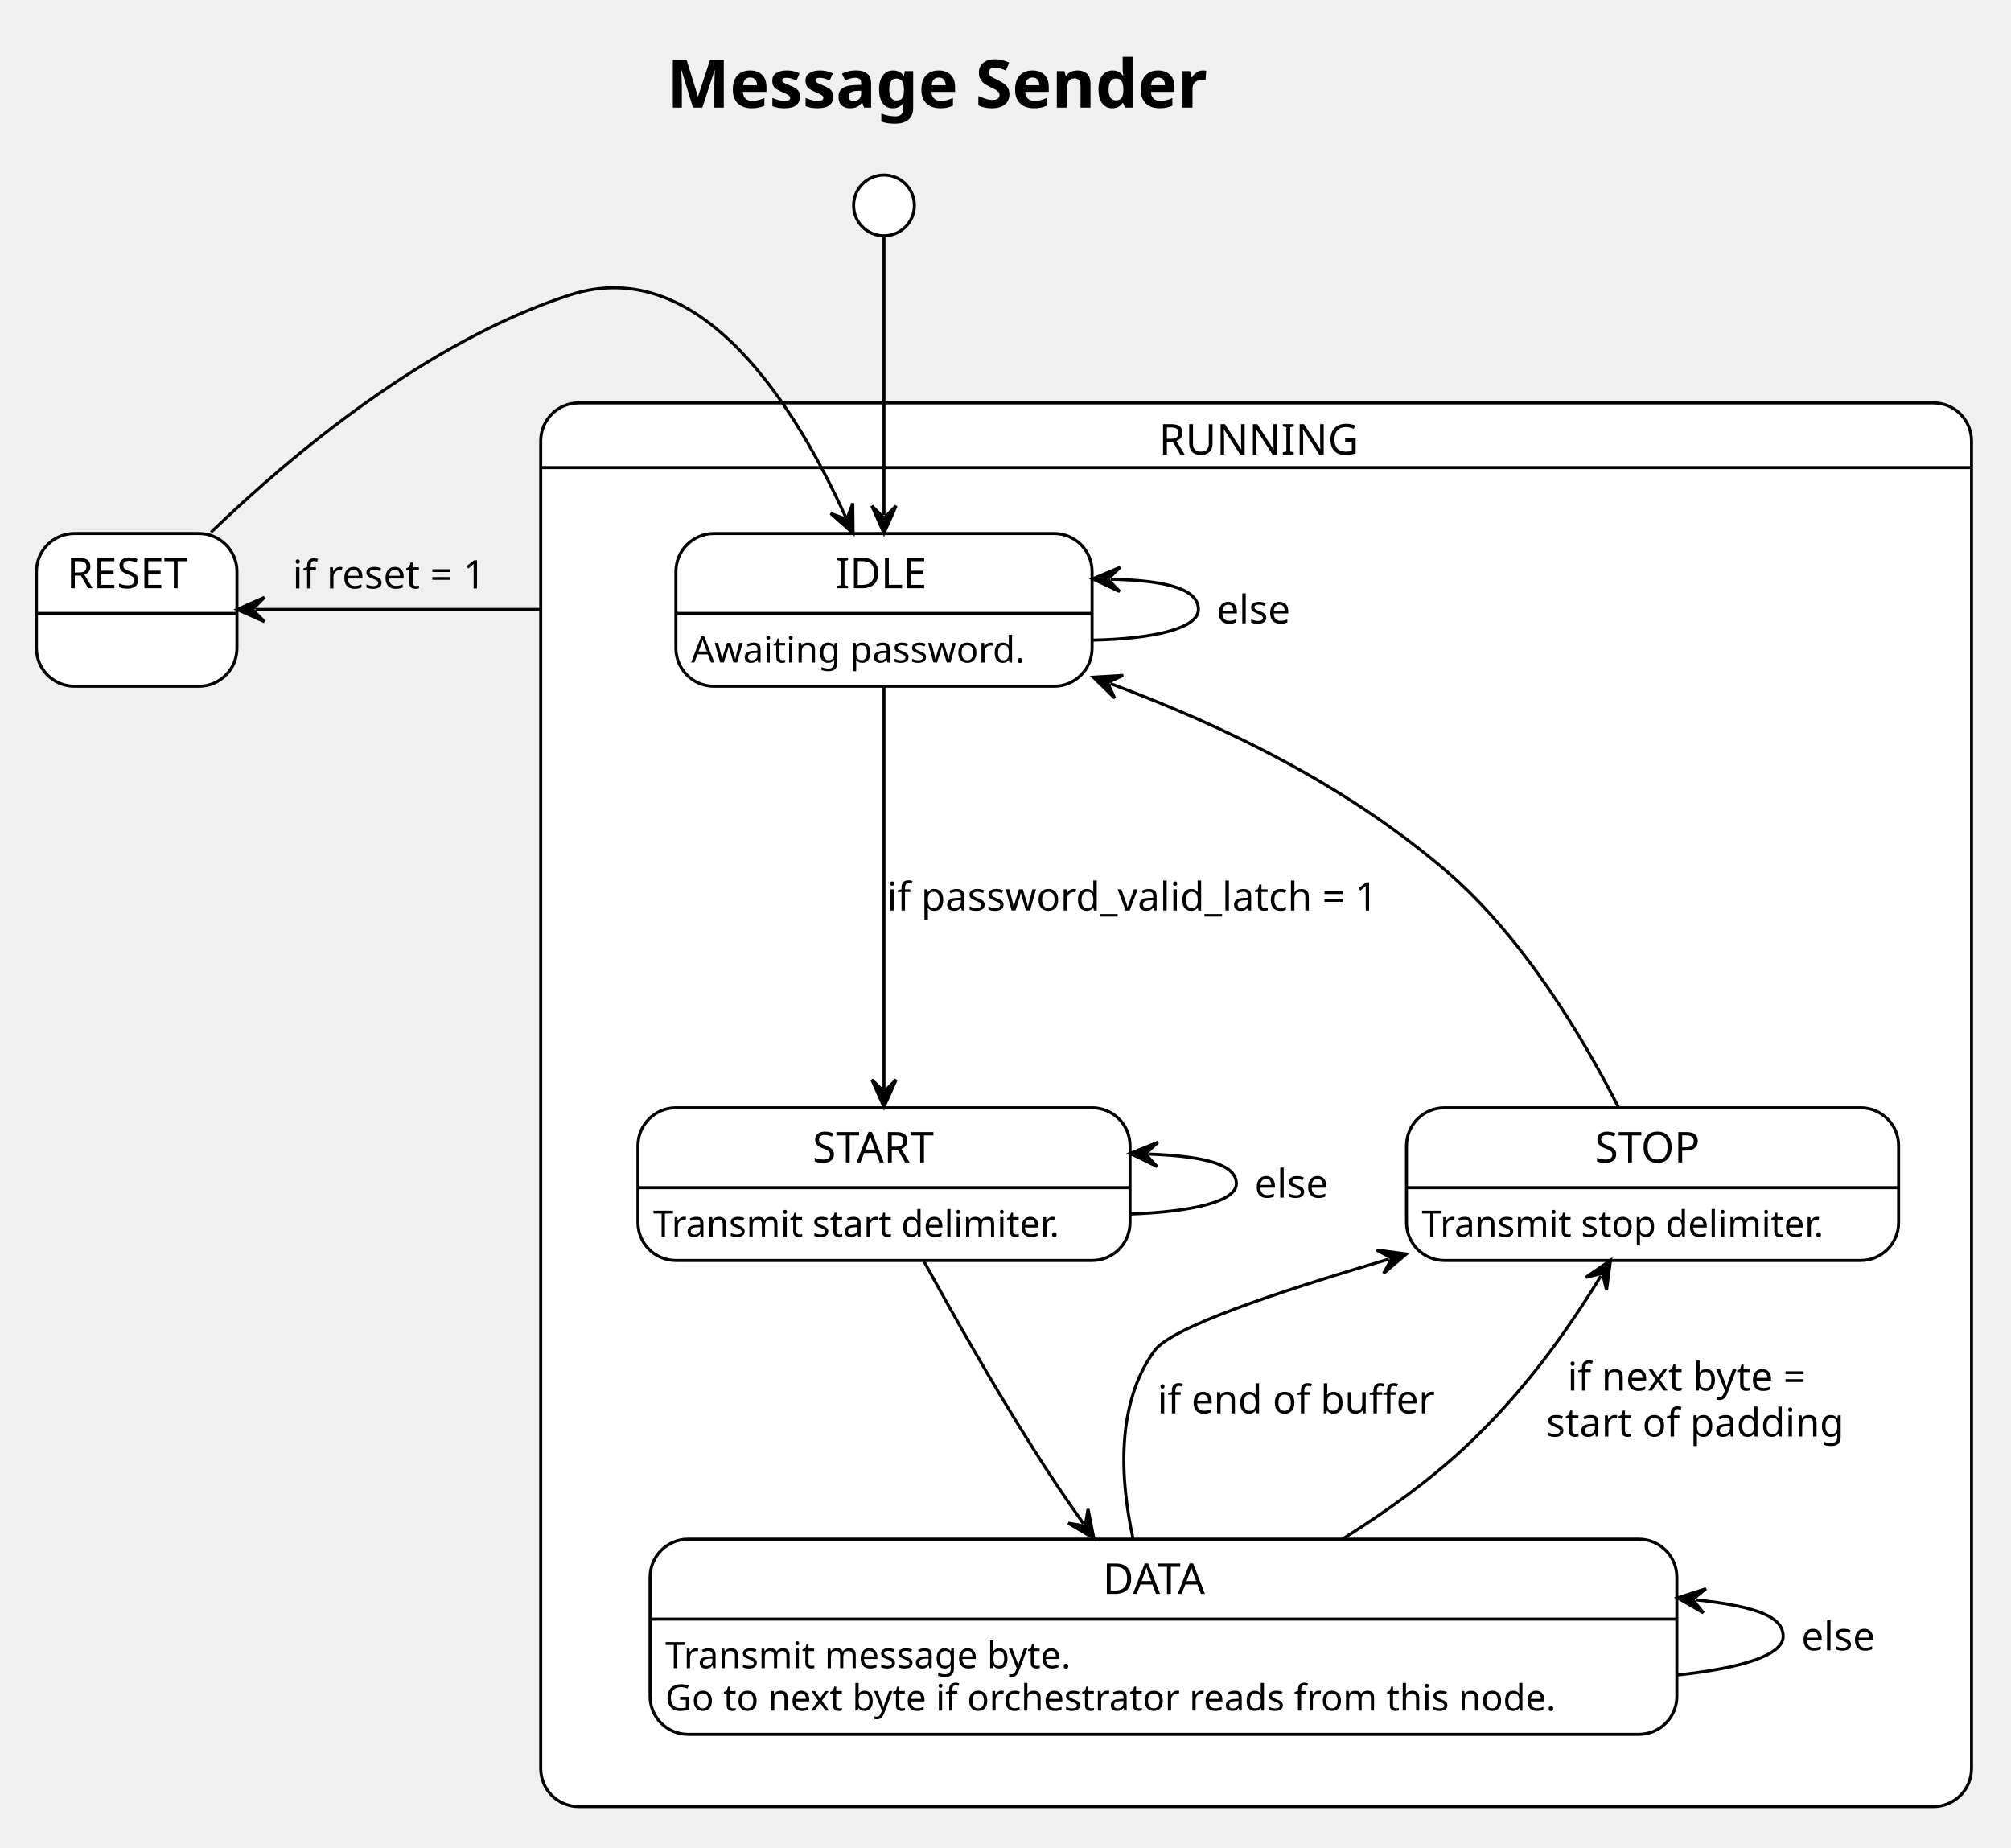
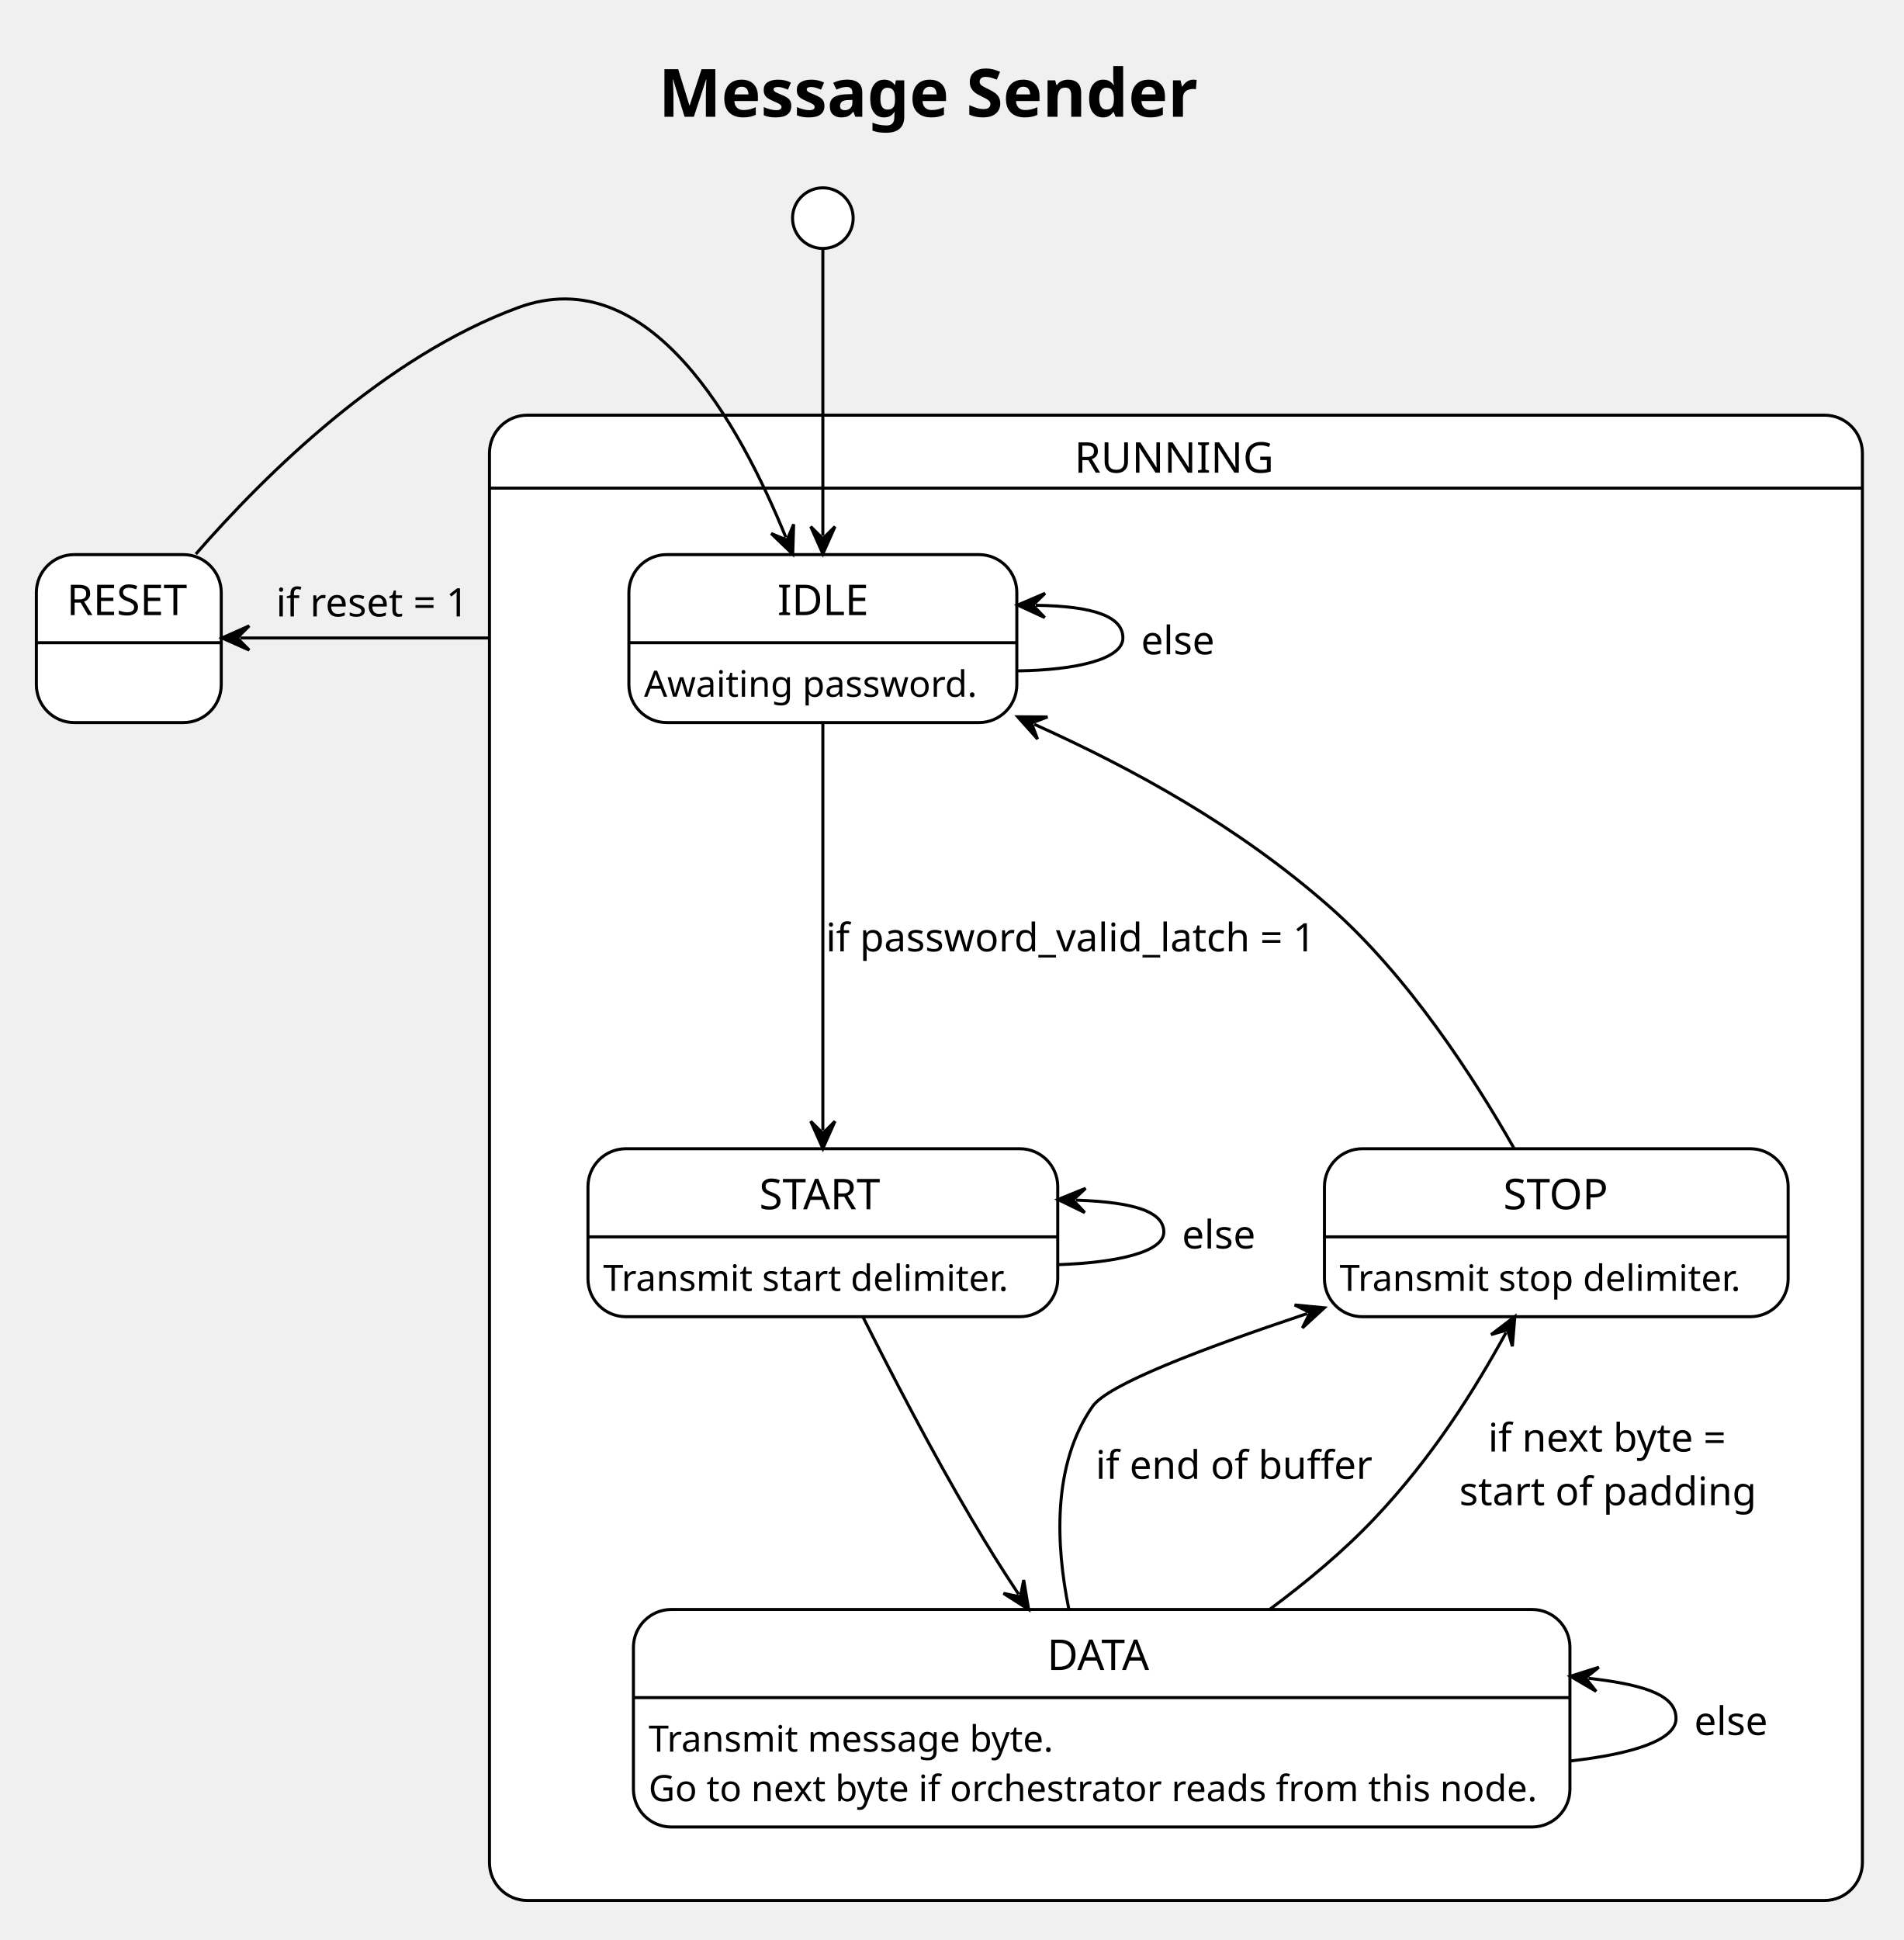
- <svg xmlns="http://www.w3.org/2000/svg" contentStyleType="text/css" height="608px" preserveAspectRatio="none" style="width:662px;height:608px;background:#FFFFFF;" version="1.1" viewBox="0 0 662 608" width="662px" zoomAndPan="magnify">
+ <svg xmlns="http://www.w3.org/2000/svg" contentStyleType="text/css" height="640px" preserveAspectRatio="none" style="width:628px;height:640px;background:#FFFFFF;" version="1.1" viewBox="0 0 628 640" width="628px" zoomAndPan="magnify">
  <defs />
  <g>
-     <text fill="#000000" font-family="Verdana" font-size="22" font-weight="bold" lengthAdjust="spacing" textLength="208" x="219.5" y="35.421">Message Sender</text>
+     <text fill="#000000" font-family="Verdana" font-size="22" font-weight="bold" lengthAdjust="spacing" textLength="178" x="217.25" y="38.518">Message Sender</text>
    <g id="cluster_RUNNING">
-       <path d="M190.5,132.609 L636.5,132.609 A12.5,12.5 0 0 1 649,145.109 L649,153.906 L178,153.906 L178,145.109 A12.5,12.5 0 0 1 190.5,132.609 " fill="#FFFFFF" style="stroke:#FFFFFF;stroke-width:1.0;" />
-       <path d="M178,153.906 L649,153.906 L649,582.109 A12.5,12.5 0 0 1 636.5,594.609 L190.5,594.609 A12.5,12.5 0 0 1 178,582.109 L178,153.906 " fill="#FFFFFF" style="stroke:#FFFFFF;stroke-width:1.0;" />
-       <rect fill="none" height="462" rx="12.5" ry="12.5" style="stroke:#000000;stroke-width:1.0;" width="471" x="178" y="132.609" />
-       <line style="stroke:#000000;stroke-width:1.0;" x1="178" x2="649" y1="153.906" y2="153.906" />
-       <text fill="#000000" font-family="Verdana" font-size="14" lengthAdjust="spacing" textLength="64" x="381.5" y="149.605">RUNNING</text>
+       <path d="M174,136.964 L602,136.964 A12.5,12.5 0 0 1 614.5,149.464 L614.5,161.032 L161.5,161.032 L161.5,149.464 A12.5,12.5 0 0 1 174,136.964 " fill="#FFFFFF" style="stroke:#FFFFFF;stroke-width:1.0;" />
+       <path d="M161.5,161.032 L614.5,161.032 L614.5,614.464 A12.5,12.5 0 0 1 602,626.964 L174,626.964 A12.5,12.5 0 0 1 161.5,614.464 L161.5,161.032 " fill="#FFFFFF" style="stroke:#FFFFFF;stroke-width:1.0;" />
+       <rect fill="none" height="490" rx="12.5" ry="12.5" style="stroke:#000000;stroke-width:1.0;" width="453" x="161.5" y="136.964" />
+       <line style="stroke:#000000;stroke-width:1.0;" x1="161.5" x2="614.5" y1="161.032" y2="161.032" />
+       <text fill="#000000" font-family="Verdana" font-size="14" lengthAdjust="spacing" textLength="67" x="354.5" y="155.93">RUNNING</text>
    </g>
    <g id="RUNNING.IDLE">
-       <rect fill="#FFFFFF" height="50.266" rx="12.5" ry="12.5" style="stroke:#000000;stroke-width:1.0;" width="137" x="222.5" y="175.609" />
-       <line style="stroke:#000000;stroke-width:1.0;" x1="222.5" x2="359.5" y1="201.906" y2="201.906" />
-       <text fill="#000000" font-family="Verdana" font-size="14" lengthAdjust="spacing" textLength="32" x="275" y="193.605">IDLE</text>
-       <text fill="#000000" font-family="Verdana" font-size="12" lengthAdjust="spacing" textLength="117" x="227.5" y="218.045">Awaiting password.</text>
+       <rect fill="#FFFFFF" height="55.412" rx="12.5" ry="12.5" style="stroke:#000000;stroke-width:1.0;" width="128" x="207.5" y="182.964" />
+       <line style="stroke:#000000;stroke-width:1.0;" x1="207.5" x2="335.5" y1="212.032" y2="212.032" />
+       <text fill="#000000" font-family="Verdana" font-size="14" lengthAdjust="spacing" textLength="30" x="256.5" y="202.93">IDLE</text>
+       <text fill="#000000" font-family="Verdana" font-size="12" lengthAdjust="spacing" textLength="108" x="212.5" y="229.86">Awaiting password.</text>
    </g>
    <g id="RUNNING.START">
-       <rect fill="#FFFFFF" height="50.266" rx="12.5" ry="12.5" style="stroke:#000000;stroke-width:1.0;" width="162" x="210" y="364.609" />
-       <line style="stroke:#000000;stroke-width:1.0;" x1="210" x2="372" y1="390.906" y2="390.906" />
-       <text fill="#000000" font-family="Verdana" font-size="14" lengthAdjust="spacing" textLength="47" x="267.5" y="382.604">START</text>
-       <text fill="#000000" font-family="Verdana" font-size="12" lengthAdjust="spacing" textLength="142" x="215" y="407.045">Transmit start delimiter.</text>
+       <rect fill="#FFFFFF" height="55.412" rx="12.5" ry="12.5" style="stroke:#000000;stroke-width:1.0;" width="155" x="194" y="378.964" />
+       <line style="stroke:#000000;stroke-width:1.0;" x1="194" x2="349" y1="408.032" y2="408.032" />
+       <text fill="#000000" font-family="Verdana" font-size="14" lengthAdjust="spacing" textLength="42" x="250.5" y="398.93">START</text>
+       <text fill="#000000" font-family="Verdana" font-size="12" lengthAdjust="spacing" textLength="135" x="199" y="425.86">Transmit start delimiter.</text>
    </g>
    <g id="RUNNING.DATA">
-       <rect fill="#FFFFFF" height="64.234" rx="12.5" ry="12.5" style="stroke:#000000;stroke-width:1.0;" width="338" x="214" y="506.609" />
-       <line style="stroke:#000000;stroke-width:1.0;" x1="214" x2="552" y1="532.906" y2="532.906" />
-       <text fill="#000000" font-family="Verdana" font-size="14" lengthAdjust="spacing" textLength="40" x="363" y="524.605">DATA</text>
-       <text fill="#000000" font-family="Verdana" font-size="12" lengthAdjust="spacing" textLength="145" x="219" y="549.045">Transmit message byte.</text>
-       <text fill="#000000" font-family="Verdana" font-size="12" lengthAdjust="spacing" textLength="318" x="219" y="563.014">Go to next byte if orchestrator reads from this node.</text>
+       <rect fill="#FFFFFF" height="71.756" rx="12.5" ry="12.5" style="stroke:#000000;stroke-width:1.0;" width="309" x="209" y="530.964" />
+       <line style="stroke:#000000;stroke-width:1.0;" x1="209" x2="518" y1="560.032" y2="560.032" />
+       <text fill="#000000" font-family="Verdana" font-size="14" lengthAdjust="spacing" textLength="36" x="345.5" y="550.93">DATA</text>
+       <text fill="#000000" font-family="Verdana" font-size="12" lengthAdjust="spacing" textLength="134" x="214" y="577.86">Transmit message byte.</text>
+       <text fill="#000000" font-family="Verdana" font-size="12" lengthAdjust="spacing" textLength="289" x="214" y="594.204">Go to next byte if orchestrator reads from this node.</text>
    </g>
    <g id="RUNNING.STOP">
-       <rect fill="#FFFFFF" height="50.266" rx="12.5" ry="12.5" style="stroke:#000000;stroke-width:1.0;" width="162" x="463" y="364.609" />
-       <line style="stroke:#000000;stroke-width:1.0;" x1="463" x2="625" y1="390.906" y2="390.906" />
-       <text fill="#000000" font-family="Verdana" font-size="14" lengthAdjust="spacing" textLength="38" x="525" y="382.604">STOP</text>
-       <text fill="#000000" font-family="Verdana" font-size="12" lengthAdjust="spacing" textLength="142" x="468" y="407.045">Transmit stop delimiter.</text>
+       <rect fill="#FFFFFF" height="55.412" rx="12.5" ry="12.5" style="stroke:#000000;stroke-width:1.0;" width="153" x="437" y="378.964" />
+       <line style="stroke:#000000;stroke-width:1.0;" x1="437" x2="590" y1="408.032" y2="408.032" />
+       <text fill="#000000" font-family="Verdana" font-size="14" lengthAdjust="spacing" textLength="35" x="496" y="398.93">STOP</text>
+       <text fill="#000000" font-family="Verdana" font-size="12" lengthAdjust="spacing" textLength="133" x="442" y="425.86">Transmit stop delimiter.</text>
    </g>
-     <ellipse cx="291" cy="67.609" fill="#FFFFFF" rx="10" ry="10" style="stroke:#000000;stroke-width:1.0;" />
+     <ellipse cx="271.5" cy="71.964" fill="#FFFFFF" rx="10" ry="10" style="stroke:#000000;stroke-width:1.0;" />
    <g id="RESET">
-       <rect fill="#FFFFFF" height="50.266" rx="12.5" ry="12.5" style="stroke:#000000;stroke-width:1.0;" width="66" x="12" y="175.609" />
-       <line style="stroke:#000000;stroke-width:1.0;" x1="12" x2="78" y1="201.906" y2="201.906" />
-       <text fill="#000000" font-family="Verdana" font-size="14" lengthAdjust="spacing" textLength="46" x="22" y="193.605">RESET</text>
-       <text fill="#000000" font-family="Verdana" font-size="12" lengthAdjust="spacing" textLength="4" x="17" y="218.045"> </text>
+       <rect fill="#FFFFFF" height="55.412" rx="12.5" ry="12.5" style="stroke:#000000;stroke-width:1.0;" width="61" x="12" y="182.964" />
+       <line style="stroke:#000000;stroke-width:1.0;" x1="12" x2="73" y1="212.032" y2="212.032" />
+       <text fill="#000000" font-family="Verdana" font-size="14" lengthAdjust="spacing" textLength="41" x="22" y="202.93">RESET</text>
+       <text fill="#000000" font-family="Verdana" font-size="12" lengthAdjust="spacing" textLength="3" x="17" y="229.86"> </text>
    </g>
    <g id="link_IDLE_IDLE">
-       <path d="M365.676,190.645 C385.338,191.04 394.5,194.281 394.5,200.609 C394.5,206.937 379.339,210.299 359.677,210.694 " fill="none" id="IDLE-backto-IDLE" style="stroke:#000000;stroke-width:1.0;" />
-       <polygon fill="#000000" points="359.677,190.524,368.595,194.704,364.676,190.625,368.755,186.706,359.677,190.524" style="stroke:#000000;stroke-width:1.0;" />
-       <text fill="#000000" font-family="Verdana" font-size="13" lengthAdjust="spacing" textLength="26" x="400.5" y="205.176">else</text>
+       <path d="M341.769,199.687 C361.259,199.957 370.5,203.494 370.5,210.464 C370.5,217.434 355.26,221.054 335.77,221.324 " fill="none" id="IDLE-backto-IDLE" style="stroke:#000000;stroke-width:1.0;" />
+       <polygon fill="#000000" points="335.77,199.604,344.714,203.728,340.769,199.673,344.825,195.729,335.77,199.604" style="stroke:#000000;stroke-width:1.0;" />
+       <text fill="#000000" font-family="Verdana" font-size="13" lengthAdjust="spacing" textLength="23" x="376.5" y="215.861">else</text>
    </g>
    <g id="link_IDLE_START">
-       <path d="M291,225.673 C291,261.481 291,322.416 291,358.341 " fill="none" id="IDLE-to-START" style="stroke:#000000;stroke-width:1.0;" />
-       <polygon fill="#000000" points="291,364.341,295,355.341,291,359.341,287,355.341,291,364.341" style="stroke:#000000;stroke-width:1.0;" />
-       <text fill="#000000" font-family="Verdana" font-size="13" lengthAdjust="spacing" textLength="175" x="292" y="299.676">if password_valid_latch = 1</text>
+       <path d="M271.5,238.034 C271.5,275.084 271.5,335.864 271.5,372.904 " fill="none" id="IDLE-to-START" style="stroke:#000000;stroke-width:1.0;" />
+       <polygon fill="#000000" points="271.5,378.904,275.5,369.904,271.5,373.904,267.5,369.904,271.5,378.904" style="stroke:#000000;stroke-width:1.0;" />
+       <text fill="#000000" font-family="Verdana" font-size="13" lengthAdjust="spacing" textLength="157" x="272.5" y="313.861">if password_valid_latch = 1</text>
    </g>
    <g id="link_START_START">
-       <path d="M378.037,379.848 C398.061,380.567 407,383.676 407,389.609 C407,395.542 392.065,398.867 372.041,399.586 " fill="none" id="START-backto-START" style="stroke:#000000;stroke-width:1.0;" />
-       <polygon fill="#000000" points="372.041,379.632,380.892,383.953,377.038,379.812,381.179,375.958,372.041,379.632" style="stroke:#000000;stroke-width:1.0;" />
-       <text fill="#000000" font-family="Verdana" font-size="13" lengthAdjust="spacing" textLength="26" x="413" y="394.176">else</text>
+       <path d="M355.057,395.919 C374.997,396.599 384,399.974 384,406.464 C384,412.954 369,416.534 349.06,417.214 " fill="none" id="START-backto-START" style="stroke:#000000;stroke-width:1.0;" />
+       <polygon fill="#000000" points="349.06,395.714,357.918,400.019,354.057,395.885,358.191,392.023,349.06,395.714" style="stroke:#000000;stroke-width:1.0;" />
+       <text fill="#000000" font-family="Verdana" font-size="13" lengthAdjust="spacing" textLength="23" x="390" y="411.861">else</text>
    </g>
    <g id="link_START_DATA">
-       <path d="M303.915,414.7 C313.463,432.146 327.008,456.158 340,476.609 C346.253,486.452 349.958,492.017 356.629,501.445 " fill="none" id="START-to-DATA" style="stroke:#000000;stroke-width:1.0;" />
-       <polygon fill="#000000" points="360.095,506.342,358.162,496.685,357.207,502.261,351.631,501.306,360.095,506.342" style="stroke:#000000;stroke-width:1.0;" />
+       <path d="M284.53,434.054 C294.02,452.984 307.45,478.874 320.5,500.964 C326.35,510.864 329.753,516.347 336.094,525.947 " fill="none" id="START-to-DATA" style="stroke:#000000;stroke-width:1.0;" />
+       <polygon fill="#000000" points="339.4,530.954,337.778,521.24,336.645,526.782,331.102,525.648,339.4,530.954" style="stroke:#000000;stroke-width:1.0;" />
    </g>
    <g id="link_STOP_DATA">
-       <path d="M457.211,414.426 C418.651,425.765 385.469,437.05 380,444.609 C367.311,462.146 368.728,486.805 372.96,506.325 " fill="none" id="STOP-backto-DATA" style="stroke:#000000;stroke-width:1.0;" />
-       <polygon fill="#000000" points="462.967,412.733,453.204,411.435,458.17,414.144,455.461,419.11,462.967,412.733" style="stroke:#000000;stroke-width:1.0;" />
-       <text fill="#000000" font-family="Verdana" font-size="13" lengthAdjust="spacing" textLength="96" x="381" y="465.176">if end of buffer</text>
+       <path d="M431.291,433.34 C395.591,445.3 365.5,456.794 360.5,463.964 C347.13,483.154 348.35,509.674 352.66,530.854 " fill="none" id="STOP-backto-DATA" style="stroke:#000000;stroke-width:1.0;" />
+       <polygon fill="#000000" points="436.98,431.434,427.175,430.5,432.239,433.022,429.717,438.086,436.98,431.434" style="stroke:#000000;stroke-width:1.0;" />
+       <text fill="#000000" font-family="Verdana" font-size="13" lengthAdjust="spacing" textLength="87" x="361.5" y="487.861">if end of buffer</text>
    </g>
    <g id="link_STOP_DATA">
-       <path d="M527.019,419.952 C515.695,438.368 501.543,458.433 482,476.609 C470.1,487.677 455.895,497.816 442.011,506.516 " fill="none" id="STOP-backto-DATA-1" style="stroke:#000000;stroke-width:1.0;" />
-       <polygon fill="#000000" points="530.162,414.841,522.04,420.413,527.543,419.101,528.855,424.603,530.162,414.841" style="stroke:#000000;stroke-width:1.0;" />
-       <text fill="#000000" font-family="Verdana" font-size="13" lengthAdjust="spacing" textLength="88" x="516" y="457.676">if next byte =</text>
-       <text fill="#000000" font-family="Verdana" font-size="13" lengthAdjust="spacing" textLength="102" x="509" y="472.809">start of padding</text>
+       <path d="M496.94,439.582 C486.07,459.362 472.46,480.934 453.5,500.964 C443.3,511.744 431.09,521.914 419.01,530.874 " fill="none" id="STOP-backto-DATA-1" style="stroke:#000000;stroke-width:1.0;" />
+       <polygon fill="#000000" points="499.83,434.324,491.99,440.285,497.422,438.706,499.001,444.138,499.83,434.324" style="stroke:#000000;stroke-width:1.0;" />
+       <text fill="#000000" font-family="Verdana" font-size="13" lengthAdjust="spacing" textLength="77" x="491" y="478.861">if next byte =</text>
+       <text fill="#000000" font-family="Verdana" font-size="13" lengthAdjust="spacing" textLength="96" x="481.5" y="496.567">start of padding</text>
    </g>
    <g id="link_DATA_DATA">
-       <path d="M558.196,526.556 C579.182,528.811 587,532.401 587,538.609 C587,544.817 573.216,549.049 552.23,551.304 " fill="none" id="DATA-backto-DATA" style="stroke:#000000;stroke-width:1.0;" />
-       <polygon fill="#000000" points="552.23,525.914,560.751,530.853,557.201,526.449,561.606,522.899,552.23,525.914" style="stroke:#000000;stroke-width:1.0;" />
-       <text fill="#000000" font-family="Verdana" font-size="13" lengthAdjust="spacing" textLength="26" x="593" y="543.176">else</text>
+       <path d="M524.113,553.661 C545.033,556.001 553,559.994 553,566.964 C553,573.934 539.07,578.594 518.15,580.934 " fill="none" id="DATA-backto-DATA" style="stroke:#000000;stroke-width:1.0;" />
+       <polygon fill="#000000" points="518.15,552.994,526.65,557.97,523.119,553.55,527.539,550.019,518.15,552.994" style="stroke:#000000;stroke-width:1.0;" />
+       <text fill="#000000" font-family="Verdana" font-size="13" lengthAdjust="spacing" textLength="23" x="559" y="572.361">else</text>
    </g>
    <g id="link_IDLE_STOP">
-       <path d="M365.531,224.999 C402.766,238.914 442.266,257.804 476,286.609 C501.411,308.307 521.229,341.754 532.758,364.379 " fill="none" id="IDLE-backto-STOP" style="stroke:#000000;stroke-width:1.0;" />
-       <polygon fill="#000000" points="359.911,222.898,366.941,229.796,364.595,224.649,369.742,222.302,359.911,222.898" style="stroke:#000000;stroke-width:1.0;" />
+       <path d="M341.25,238.929 C374.29,253.819 408.35,272.524 438.5,298.964 C464.51,321.774 486.22,355.364 499.48,378.694 " fill="none" id="IDLE-backto-STOP" style="stroke:#000000;stroke-width:1.0;" />
+       <polygon fill="#000000" points="335.78,236.464,342.342,243.809,340.339,238.518,345.629,236.515,335.78,236.464" style="stroke:#000000;stroke-width:1.0;" />
    </g>
    <g id="link_*start*_IDLE">
-       <path d="M291,77.613 C291,97.556 291,140.014 291,169.504 " fill="none" id="*start*-to-IDLE" style="stroke:#000000;stroke-width:1.0;" />
-       <polygon fill="#000000" points="291,175.504,295,166.504,291,170.504,287,166.504,291,175.504" style="stroke:#000000;stroke-width:1.0;" />
+       <path d="M271.5,82.344 C271.5,102.764 271.5,145.874 271.5,176.724 " fill="none" id="*start*-to-IDLE" style="stroke:#000000;stroke-width:1.0;" />
+       <polygon fill="#000000" points="271.5,182.724,275.5,173.724,271.5,177.724,267.5,173.724,271.5,182.724" style="stroke:#000000;stroke-width:1.0;" />
    </g>
    <g id="link_RESET_RUNNING">
-       <path d="M84.058,200.609 C103.919,200.609 123.365,200.609 144.562,200.609 C155.161,200.609 164.697,200.609 171.942,200.609 C173.753,200.609 175.421,200.609 176.927,200.609 C177.115,200.609 177.301,200.609 177.484,200.609 C177.575,200.609 177.666,200.609 177.756,200.609 " fill="none" id="RESET-backto-RUNNING" style="stroke:#000000;stroke-width:1.0;" />
-       <polygon fill="#000000" points="78.058,200.609,87.058,204.609,83.058,200.609,87.058,196.609,78.058,200.609" style="stroke:#000000;stroke-width:1.0;" />
-       <text fill="#000000" font-family="Verdana" font-size="13" lengthAdjust="spacing" textLength="71" x="96.32" y="193.676">if reset = 1</text>
+       <path d="M79.24,210.464 C96.86,210.464 113.112,210.464 131.782,210.464 C141.118,210.464 149.557,210.464 156.074,210.464 C157.703,210.464 159.212,210.464 160.585,210.464 C160.756,210.464 160.926,210.464 161.093,210.464 C161.177,210.464 161.26,210.464 161.343,210.464 " fill="none" id="RESET-backto-RUNNING" style="stroke:#000000;stroke-width:1.0;" />
+       <polygon fill="#000000" points="73.24,210.464,82.24,214.464,78.24,210.464,82.24,206.464,73.24,210.464" style="stroke:#000000;stroke-width:1.0;" />
+       <text fill="#000000" font-family="Verdana" font-size="13" lengthAdjust="spacing" textLength="60" x="91.07" y="203.361">if reset = 1</text>
    </g>
    <g id="link_IDLE_RESET">
-       <path d="M278.33,170.046 C262.382,135.063 231.245,82.899 187.5,97.109 C140.389,112.412 95.839,149.794 69.474,175.183 " fill="none" id="IDLE-backto-RESET" style="stroke:#000000;stroke-width:1.0;" />
-       <polygon fill="#000000" points="280.819,175.505,280.725,165.657,278.745,170.956,273.446,168.975,280.819,175.505" style="stroke:#000000;stroke-width:1.0;" />
+       <path d="M259.29,177.26 C244.06,139.99 214.37,85.544 171,101.464 C127.06,117.594 87.85,156.134 64.62,182.774 " fill="none" id="IDLE-backto-RESET" style="stroke:#000000;stroke-width:1.0;" />
+       <polygon fill="#000000" points="261.56,182.814,261.858,172.97,259.669,178.186,254.453,175.996,261.56,182.814" style="stroke:#000000;stroke-width:1.0;" />
    </g>
  </g>
</svg>
